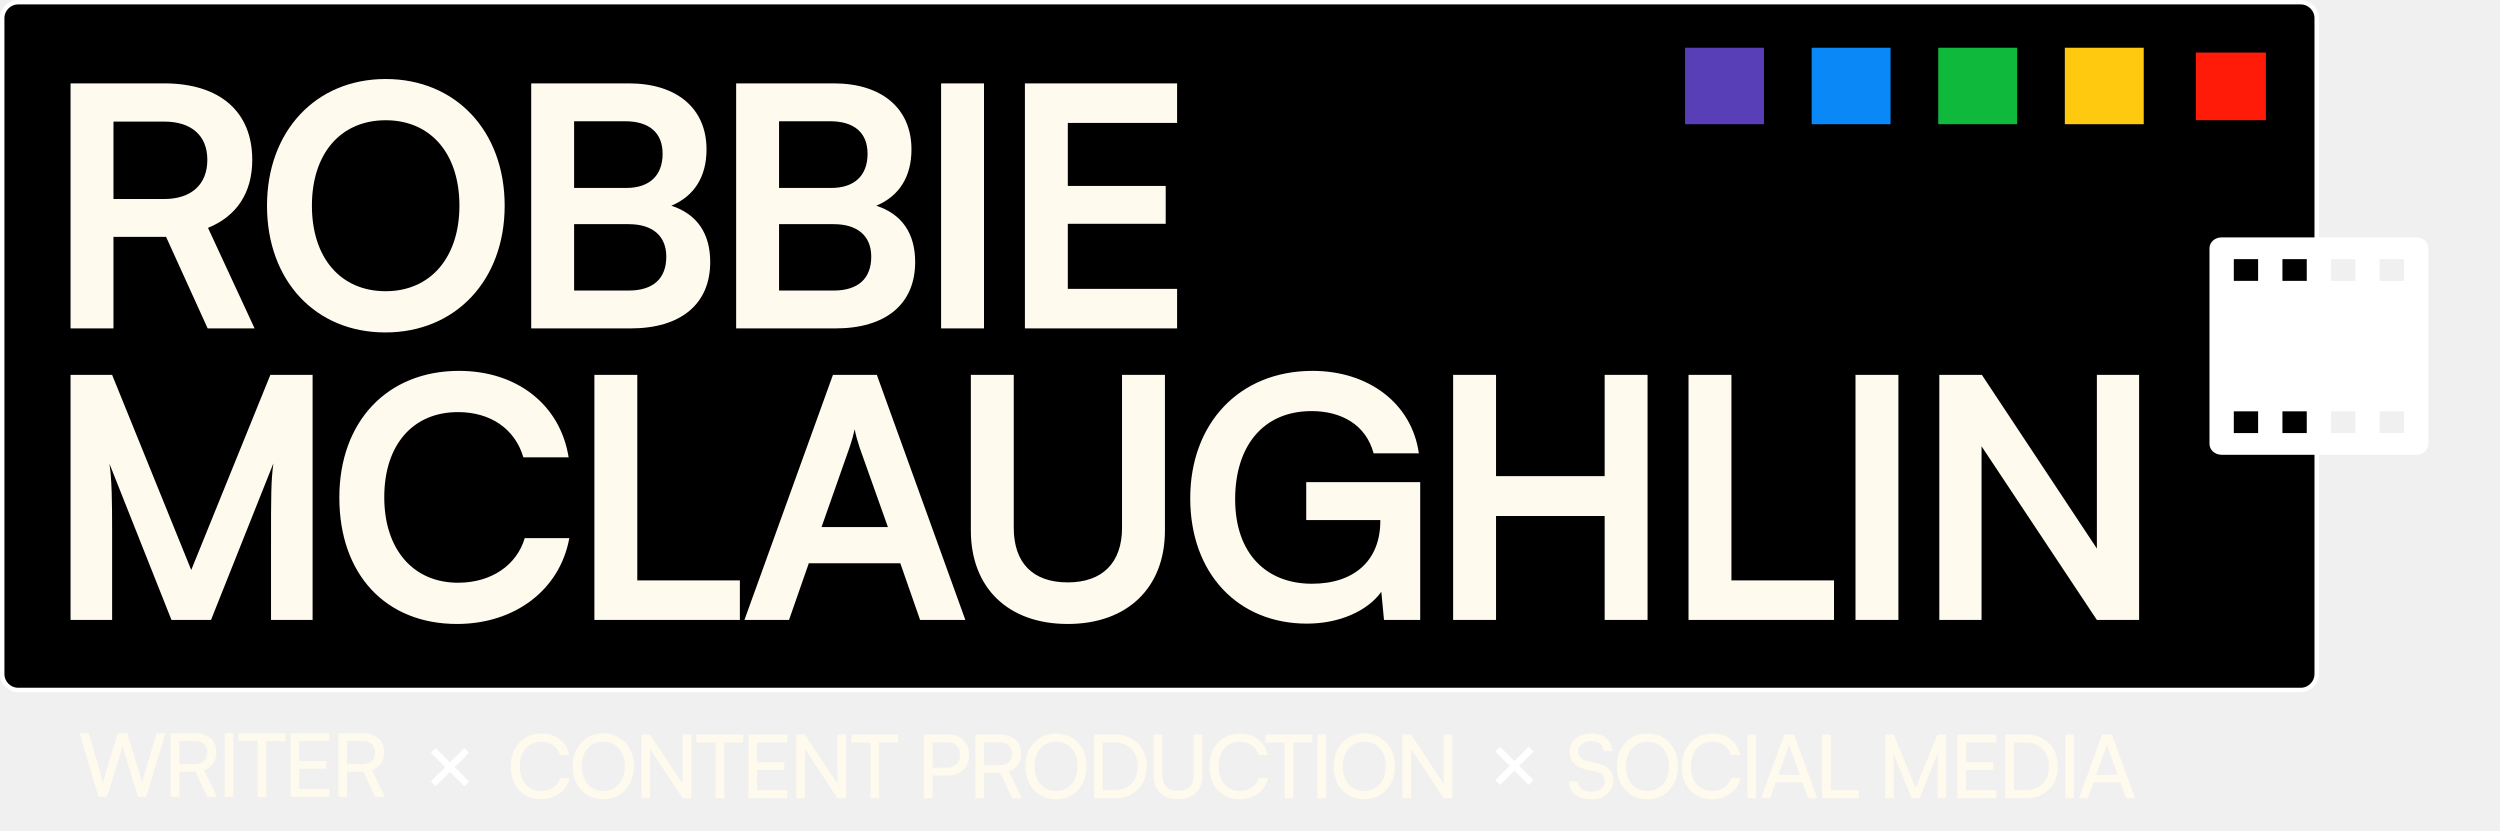
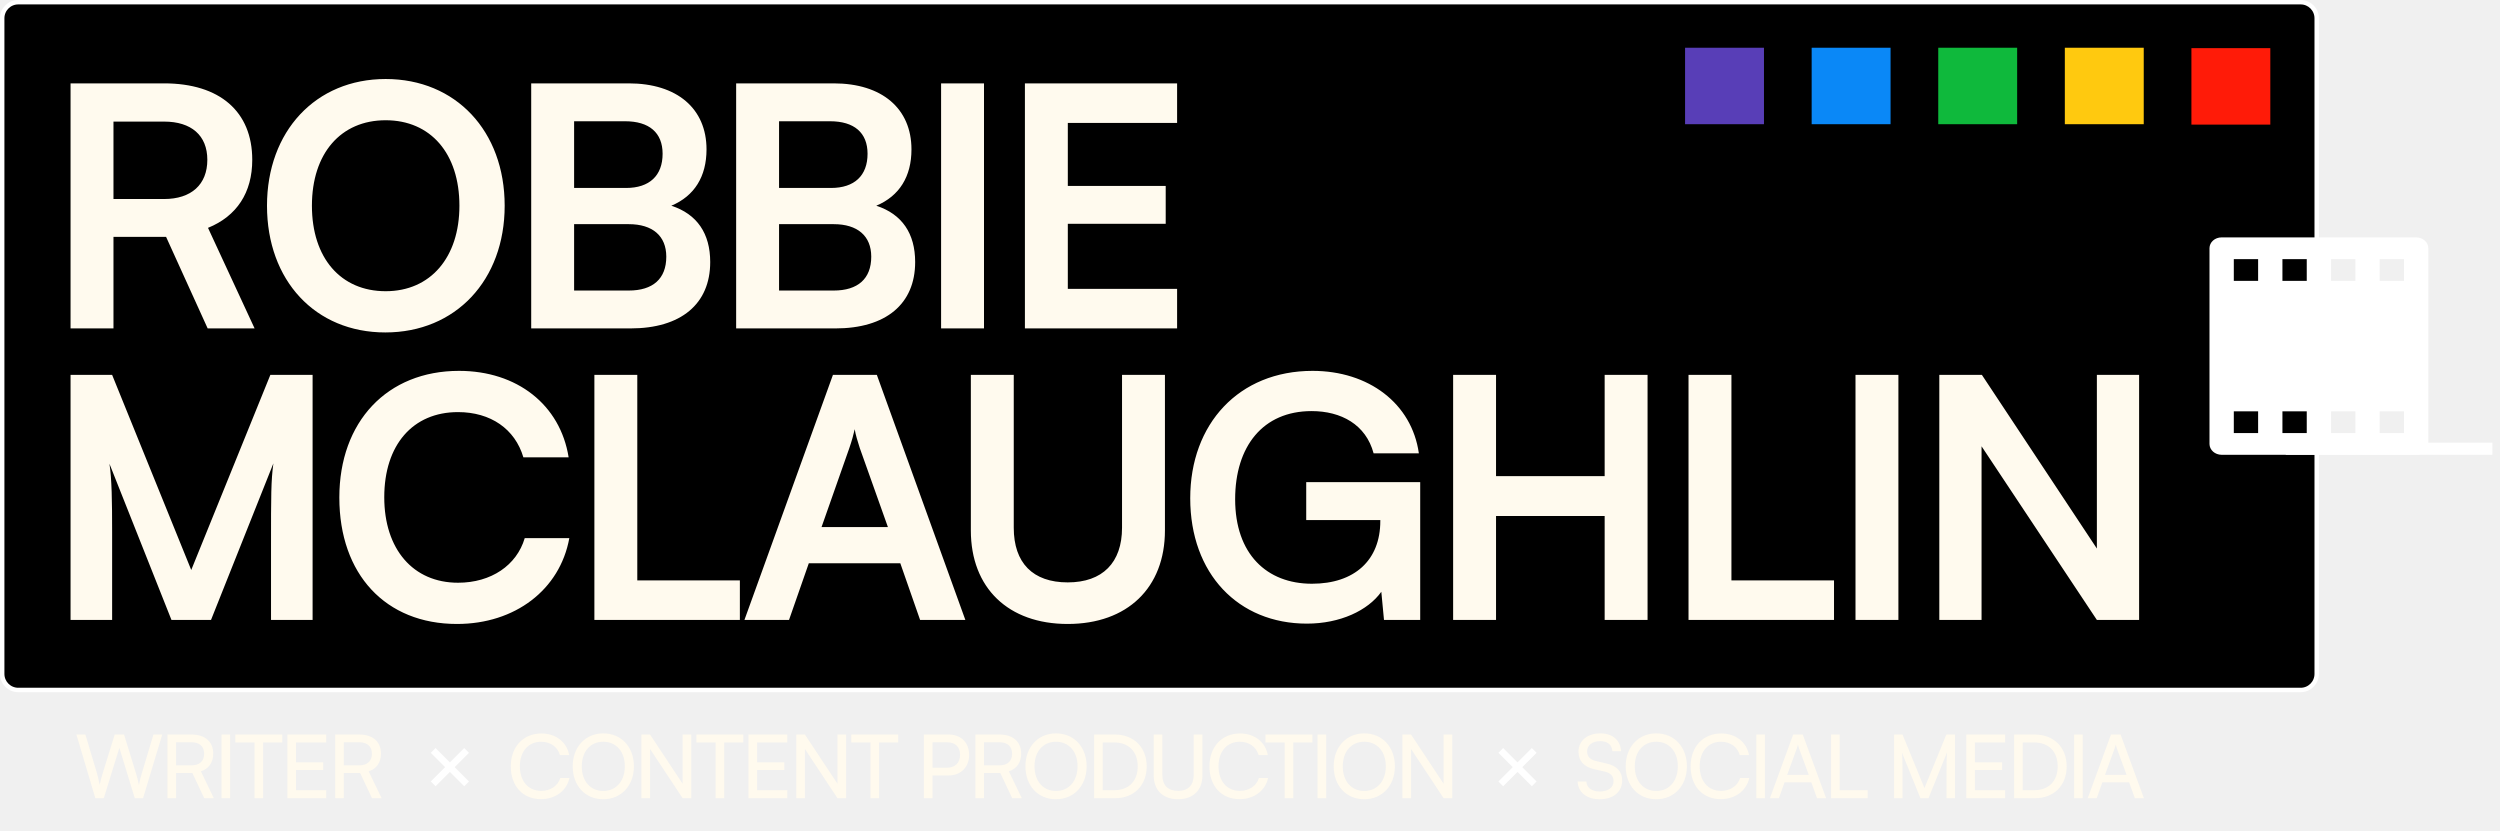
<svg xmlns="http://www.w3.org/2000/svg" width="283" height="94" viewBox="0 0 283 94" fill="none">
  <path d="M2.065 0.25H260.435C261.437 0.25 262.25 1.063 262.25 2.065V76.289C262.25 77.292 261.437 78.105 260.435 78.105H2.065C1.063 78.105 0.25 77.292 0.25 76.289V2.065C0.25 1.063 1.063 0.25 2.065 0.25Z" fill="black" stroke="white" stroke-width="0.5" />
  <g filter="url(#filter0_d_1_297)">
    <path fill-rule="evenodd" clip-rule="evenodd" d="M257 5.45L248.069 5.45V14.106L257 14.106V5.45Z" fill="#FF1B08" />
-     <path fill-rule="evenodd" clip-rule="evenodd" d="M257 5.45L248.069 5.45V14.106L257 14.106V5.45Z" stroke="black" />
  </g>
  <g filter="url(#filter1_d_1_297)">
    <path fill-rule="evenodd" clip-rule="evenodd" d="M242.671 5.404L233.739 5.404V14.06L242.671 14.06V5.404Z" fill="#FFC90F" />
  </g>
  <g filter="url(#filter2_d_1_297)">
    <path fill-rule="evenodd" clip-rule="evenodd" d="M228.341 5.404L219.41 5.404V14.06L228.341 14.06V5.404Z" fill="#0FB93C" />
  </g>
  <g filter="url(#filter3_d_1_297)">
    <path fill-rule="evenodd" clip-rule="evenodd" d="M214.011 5.404L205.08 5.404V14.06L214.011 14.06V5.404Z" fill="#0A88F7" />
  </g>
  <g filter="url(#filter4_d_1_297)">
    <path fill-rule="evenodd" clip-rule="evenodd" d="M199.682 5.404L190.75 5.404V14.06L199.682 14.06V5.404Z" fill="#583EB7" />
  </g>
-   <path d="M11.154 90.207L9.011 83.001H10.027L11.343 87.406C11.443 87.785 11.543 88.164 11.642 88.712C11.762 88.134 11.871 87.785 11.981 87.406L13.347 83.001H14.403L15.758 87.406C15.878 87.795 15.978 88.174 16.087 88.712C16.207 88.104 16.307 87.735 16.406 87.416L17.732 83.001H18.729L16.556 90.207H15.619L13.875 84.506L12.111 90.207H11.154ZM20.292 90.207H19.315V83.001H22.036C23.581 83.001 24.498 83.818 24.498 85.164C24.498 86.16 24 86.878 23.103 87.167L24.568 90.207H23.482L22.136 87.356H20.292V90.207ZM20.292 83.878V86.489H22.046C22.953 86.489 23.471 86.001 23.471 85.174C23.471 84.336 22.933 83.878 22.036 83.878H20.292ZM26.415 83.001V90.207H25.438V83.001H26.415ZM26.999 83.898V83.001H32.311V83.898H30.148V90.207H29.172V83.898H26.999ZM37.29 90.207H32.894V83.001H37.29V83.898H33.871V86.15H36.951V87.017H33.871V89.3H37.29V90.207ZM39.283 90.207H38.306V83.001H41.027C42.572 83.001 43.489 83.818 43.489 85.164C43.489 86.16 42.991 86.878 42.094 87.167L43.559 90.207H42.472L41.127 87.356H39.283V90.207ZM39.283 83.878V86.489H41.037C41.944 86.489 42.462 86.001 42.462 85.174C42.462 84.336 41.924 83.878 41.027 83.878H39.283Z" fill="#FFFAEE" />
-   <path d="M177.686 85.092C177.686 83.856 178.682 83.019 180.167 83.019C181.543 83.019 182.43 83.787 182.51 85.032H181.523C181.473 84.315 180.965 83.896 180.157 83.896C179.25 83.896 178.662 84.355 178.662 85.062C178.662 85.64 178.991 85.989 179.669 86.149L180.855 86.428C182.031 86.697 182.629 87.335 182.629 88.351C182.629 89.647 181.622 90.474 180.088 90.474C178.622 90.474 177.646 89.707 177.586 88.471H178.583C178.603 89.159 179.181 89.597 180.088 89.597C181.044 89.597 181.652 89.149 181.652 88.431C181.652 87.863 181.343 87.504 180.656 87.345L179.47 87.076C178.294 86.806 177.686 86.129 177.686 85.092ZM189.956 86.747C189.956 88.939 188.521 90.474 186.478 90.474C184.445 90.474 183.029 88.939 183.029 86.747C183.029 84.564 184.455 83.019 186.488 83.019C188.531 83.019 189.956 84.554 189.956 86.747ZM188.93 86.747C188.93 85.072 187.953 83.966 186.488 83.966C185.023 83.966 184.056 85.072 184.056 86.747C184.056 88.421 185.023 89.537 186.488 89.537C187.953 89.537 188.93 88.411 188.93 86.747ZM193.797 90.464C191.744 90.464 190.378 88.989 190.378 86.757C190.378 84.534 191.783 83.029 193.847 83.029C195.471 83.029 196.717 83.996 196.986 85.471H195.94C195.671 84.534 194.863 83.966 193.817 83.966C192.362 83.966 191.405 85.062 191.405 86.747C191.405 88.431 192.362 89.527 193.817 89.527C194.873 89.527 195.71 88.959 195.979 88.072H197.016C196.707 89.507 195.421 90.464 193.797 90.464ZM198.792 83.149V90.355H197.815V83.149H198.792ZM200.372 90.355H199.356L201.987 83.149H203.073L205.715 90.355H204.688L204.04 88.561H201.01L200.372 90.355ZM202.406 84.703L201.309 87.713H203.751L202.645 84.703C202.595 84.564 202.545 84.394 202.525 84.285C202.505 84.385 202.456 84.554 202.406 84.703ZM207.251 83.149V89.448H210.42V90.355H206.274V83.149H207.251ZM214.366 90.355H213.409V83.149H214.366L216.848 89.208L219.329 83.149H220.306V90.355H219.349V87.504C219.349 86.159 219.359 85.67 219.409 85.162L217.306 90.355H216.389L214.296 85.182C214.346 85.531 214.366 86.268 214.366 87.275V90.355ZM225.981 90.355H221.585V83.149H225.981V84.046H222.562V86.298H225.642V87.165H222.562V89.448H225.981V90.355ZM229.379 90.355H226.997V83.149H229.34C231.492 83.149 232.947 84.604 232.947 86.757C232.947 88.899 231.512 90.355 229.379 90.355ZM229.27 84.046H227.974V89.448H229.31C230.914 89.448 231.931 88.411 231.931 86.757C231.931 85.082 230.914 84.046 229.27 84.046ZM234.768 83.149V90.355H233.791V83.149H234.768ZM236.349 90.355H235.332L237.964 83.149H239.05L241.691 90.355H240.665L240.017 88.561H236.987L236.349 90.355ZM238.382 84.703L237.286 87.713H239.728L238.621 84.703C238.572 84.564 238.522 84.394 238.502 84.285C238.482 84.385 238.432 84.554 238.382 84.703Z" fill="#FFFAEE" />
+   <path d="M10.792 90.355L8.649 83.149H9.666L10.982 87.554C11.081 87.933 11.181 88.311 11.281 88.859C11.4 88.281 11.51 87.933 11.62 87.554L12.985 83.149H14.041L15.397 87.554C15.517 87.943 15.616 88.321 15.726 88.859C15.845 88.252 15.945 87.883 16.045 87.564L17.37 83.149H18.367L16.194 90.355H15.258L13.513 84.654L11.749 90.355H10.792ZM19.931 90.355H18.954V83.149H21.675C23.22 83.149 24.137 83.966 24.137 85.311C24.137 86.308 23.638 87.026 22.741 87.315L24.206 90.355H23.12L21.774 87.504H19.931V90.355ZM19.931 84.026V86.637H21.685C22.592 86.637 23.11 86.149 23.11 85.321C23.11 84.484 22.572 84.026 21.675 84.026H19.931ZM26.053 83.149V90.355H25.076V83.149H26.053ZM26.637 84.046V83.149H31.95V84.046H29.787V90.355H28.81V84.046H26.637ZM36.928 90.355H32.533V83.149H36.928V84.046H33.51V86.298H36.589V87.165H33.51V89.448H36.928V90.355ZM38.922 90.355H37.945V83.149H40.666C42.211 83.149 43.128 83.966 43.128 85.311C43.128 86.308 42.629 87.026 41.732 87.315L43.197 90.355H42.111L40.766 87.504H38.922V90.355ZM38.922 84.026V86.637H40.676C41.583 86.637 42.101 86.149 42.101 85.321C42.101 84.484 41.563 84.026 40.666 84.026H38.922Z" fill="#FFFAEE" />
+   <path d="M178.686 85.092C178.686 83.856 179.682 83.019 181.167 83.019C182.543 83.019 183.43 83.787 183.51 85.032H182.523C182.473 84.315 181.965 83.896 181.157 83.896C180.25 83.896 179.662 84.355 179.662 85.062C179.662 85.64 179.991 85.989 180.669 86.149L181.855 86.428C183.031 86.697 183.629 87.335 183.629 88.351C183.629 89.647 182.622 90.474 181.088 90.474C179.622 90.474 178.646 89.707 178.586 88.471H179.583C179.603 89.159 180.181 89.597 181.088 89.597C182.044 89.597 182.652 89.149 182.652 88.431C182.652 87.863 182.343 87.504 181.656 87.345L180.47 87.076C179.294 86.806 178.686 86.129 178.686 85.092ZM190.956 86.747C190.956 88.939 189.521 90.474 187.478 90.474C185.445 90.474 184.029 88.939 184.029 86.747C184.029 84.564 185.455 83.019 187.488 83.019C189.531 83.019 190.956 84.554 190.956 86.747ZM189.93 86.747C189.93 85.072 188.953 83.966 187.488 83.966C186.023 83.966 185.056 85.072 185.056 86.747C185.056 88.421 186.023 89.537 187.488 89.537C188.953 89.537 189.93 88.411 189.93 86.747ZM194.797 90.464C192.744 90.464 191.378 88.989 191.378 86.757C191.378 84.534 192.783 83.029 194.847 83.029C196.471 83.029 197.717 83.996 197.986 85.471H196.94C196.671 84.534 195.863 83.966 194.817 83.966C193.362 83.966 192.405 85.062 192.405 86.747C192.405 88.431 193.362 89.527 194.817 89.527C195.873 89.527 196.71 88.959 196.979 88.072H198.016C197.707 89.507 196.421 90.464 194.797 90.464ZM199.792 83.149V90.355H198.815V83.149H199.792ZM201.372 90.355H200.356L202.987 83.149H204.073L206.715 90.355H205.688L205.04 88.561H202.01L201.372 90.355ZM203.406 84.703L202.309 87.713H204.751L203.645 84.703C203.595 84.564 203.545 84.394 203.525 84.285C203.505 84.385 203.456 84.554 203.406 84.703ZM208.251 83.149V89.448H211.42V90.355H207.274V83.149H208.251ZM215.366 90.355H214.409V83.149H215.366L217.848 89.208L220.329 83.149H221.306V90.355H220.349V87.504C220.349 86.159 220.359 85.67 220.409 85.162L218.306 90.355H217.389L215.296 85.182C215.346 85.531 215.366 86.268 215.366 87.275V90.355ZM226.981 90.355H222.585V83.149H226.981V84.046H223.562V86.298H226.642V87.165H223.562V89.448H226.981V90.355ZM230.379 90.355H227.997V83.149H230.34C232.492 83.149 233.947 84.604 233.947 86.757C233.947 88.899 232.512 90.355 230.379 90.355ZM230.27 84.046H228.974V89.448H230.31C231.914 89.448 232.931 88.411 232.931 86.757C232.931 85.082 231.914 84.046 230.27 84.046ZM235.768 83.149V90.355H234.791V83.149H235.768ZM237.349 90.355H236.332L238.964 83.149H240.05L242.691 90.355H241.665L241.017 88.561H237.987L237.349 90.355ZM239.382 84.703L238.286 87.713H240.728L239.621 84.703C239.572 84.564 239.522 84.394 239.502 84.285C239.482 84.385 239.432 84.554 239.382 84.703Z" fill="#FFFAEE" />
  <path d="M61.241 90.464C59.188 90.464 57.822 88.989 57.822 86.757C57.822 84.534 59.228 83.029 61.291 83.029C62.915 83.029 64.161 83.996 64.43 85.471H63.384C63.115 84.534 62.307 83.966 61.261 83.966C59.806 83.966 58.849 85.062 58.849 86.747C58.849 88.431 59.806 89.527 61.261 89.527C62.317 89.527 63.155 88.959 63.424 88.072H64.46C64.151 89.507 62.866 90.464 61.241 90.464ZM71.758 86.747C71.758 88.939 70.322 90.474 68.279 90.474C66.246 90.474 64.831 88.939 64.831 86.747C64.831 84.564 66.256 83.019 68.289 83.019C70.332 83.019 71.758 84.554 71.758 86.747ZM70.731 86.747C70.731 85.072 69.754 83.966 68.289 83.966C66.824 83.966 65.857 85.072 65.857 86.747C65.857 88.421 66.824 89.537 68.289 89.537C69.754 89.537 70.731 88.411 70.731 86.747ZM73.585 90.355H72.608V83.149H73.585L77.273 88.72V83.149H78.249V90.355H77.273L73.585 84.783V90.355ZM78.831 84.046V83.149H84.143V84.046H81.981V90.355H81.004V84.046H78.831ZM89.122 90.355H84.727V83.149H89.122V84.046H85.704V86.298H88.783V87.165H85.704V89.448H89.122V90.355ZM91.115 90.355H90.139V83.149H91.115L94.803 88.72V83.149H95.78V90.355H94.803L91.115 84.783V90.355ZM96.362 84.046V83.149H101.674V84.046H99.511V90.355H98.534V84.046H96.362ZM107.385 87.783H105.561V90.355H104.584V83.149H107.385C108.8 83.149 109.707 84.076 109.707 85.461C109.707 86.806 108.79 87.783 107.385 87.783ZM107.215 84.026H105.561V86.906H107.175C108.142 86.906 108.68 86.338 108.68 85.451C108.68 84.544 108.132 84.026 107.215 84.026ZM111.391 90.355H110.414V83.149H113.135C114.68 83.149 115.597 83.966 115.597 85.311C115.597 86.308 115.099 87.026 114.202 87.315L115.667 90.355H114.581L113.235 87.504H111.391V90.355ZM111.391 84.026V86.637H113.145C114.052 86.637 114.571 86.149 114.571 85.321C114.571 84.484 114.032 84.026 113.135 84.026H111.391ZM123.006 86.747C123.006 88.939 121.571 90.474 119.528 90.474C117.495 90.474 116.079 88.939 116.079 86.747C116.079 84.564 117.504 83.019 119.538 83.019C121.581 83.019 123.006 84.554 123.006 86.747ZM121.98 86.747C121.98 85.072 121.003 83.966 119.538 83.966C118.073 83.966 117.106 85.072 117.106 86.747C117.106 88.421 118.073 89.537 119.538 89.537C121.003 89.537 121.98 88.411 121.98 86.747ZM126.239 90.355H123.857V83.149H126.199C128.352 83.149 129.807 84.604 129.807 86.757C129.807 88.899 128.372 90.355 126.239 90.355ZM126.129 84.046H124.833V89.448H126.169C127.774 89.448 128.79 88.411 128.79 86.757C128.79 85.082 127.774 84.046 126.129 84.046ZM130.601 87.793V83.149H131.578V87.733C131.578 88.889 132.216 89.527 133.362 89.527C134.498 89.527 135.126 88.879 135.126 87.733V83.149H136.113V87.793C136.113 89.448 135.056 90.474 133.362 90.474C131.657 90.474 130.601 89.457 130.601 87.793ZM140.328 90.464C138.275 90.464 136.909 88.989 136.909 86.757C136.909 84.534 138.315 83.029 140.378 83.029C142.002 83.029 143.248 83.996 143.517 85.471H142.471C142.202 84.534 141.394 83.966 140.348 83.966C138.893 83.966 137.936 85.062 137.936 86.747C137.936 88.431 138.893 89.527 140.348 89.527C141.404 89.527 142.242 88.959 142.511 88.072H143.547C143.238 89.507 141.953 90.464 140.328 90.464ZM143.249 84.046V83.149H148.562V84.046H146.399V90.355H145.422V84.046H143.249ZM150.122 83.149V90.355H149.145V83.149H150.122ZM157.902 86.747C157.902 88.939 156.467 90.474 154.423 90.474C152.39 90.474 150.975 88.939 150.975 86.747C150.975 84.564 152.4 83.019 154.433 83.019C156.477 83.019 157.902 84.554 157.902 86.747ZM156.875 86.747C156.875 85.072 155.898 83.966 154.433 83.966C152.968 83.966 152.001 85.072 152.001 86.747C152.001 88.421 152.968 89.537 154.433 89.537C155.898 89.537 156.875 88.411 156.875 86.747ZM159.729 90.355H158.752V83.149H159.729L163.417 88.72V83.149H164.394V90.355H163.417L159.729 84.783V90.355Z" fill="#FFFAEE" />
  <path d="M273.519 26.872C273.88 26.874 274.226 27.003 274.482 27.232C274.738 27.46 274.883 27.77 274.885 28.093L274.885 50.262C274.885 50.936 274.273 51.483 273.519 51.483L251.481 51.483C251.12 51.48 250.774 51.351 250.518 51.123C250.262 50.894 250.117 50.585 250.114 50.262L250.114 28.093C250.115 27.769 250.259 27.458 250.515 27.229C250.771 27 251.119 26.872 251.481 26.872L273.519 26.872ZM272.133 29.333L269.381 29.333L269.381 31.794L272.133 31.794L272.133 29.333ZM272.133 46.56L269.381 46.56L269.381 49.022L272.133 49.022L272.133 46.56ZM266.628 29.333L263.876 29.333L263.876 31.794L266.628 31.794L266.628 29.333ZM266.628 46.56L263.876 46.56L263.876 49.022L266.628 49.022L266.628 46.56ZM261.124 29.333L258.371 29.333L258.371 31.794L261.124 31.794L261.124 29.333ZM261.124 46.56L258.371 46.56L258.371 49.022L261.124 49.022L261.124 46.56ZM255.619 29.333L252.867 29.333L252.867 31.794L255.619 31.794L255.619 29.333ZM255.619 46.56L252.867 46.56L252.867 49.022L255.619 49.022L255.619 46.56Z" fill="white" />
  <path d="M12.845 37.177H7.987V9.437H18.575C24.874 9.437 28.555 12.625 28.555 18.09C28.555 21.808 26.809 24.465 23.546 25.793L28.821 37.177H23.508L18.802 26.817H12.845V37.177ZM12.845 13.764V22.529H18.575C21.648 22.529 23.47 20.898 23.47 18.09C23.47 15.319 21.648 13.764 18.575 13.764H12.845ZM57.129 23.288C57.129 31.713 51.588 37.633 43.619 37.633C35.688 37.633 30.224 31.751 30.224 23.288C30.224 14.864 35.726 8.944 43.657 8.944C51.588 8.944 57.129 14.826 57.129 23.288ZM52.006 23.288C52.006 17.369 48.742 13.612 43.657 13.612C38.572 13.612 35.309 17.369 35.309 23.288C35.309 29.208 38.572 32.965 43.657 32.965C48.742 32.965 52.006 29.132 52.006 23.288ZM60.132 37.177V9.437H71.174C76.639 9.437 79.978 12.284 79.978 16.913C79.978 19.987 78.612 22.188 75.994 23.288C78.916 24.237 80.396 26.438 80.396 29.664C80.396 34.407 77.094 37.177 71.364 37.177H60.132ZM70.757 13.726H64.989V21.277H70.871C73.527 21.277 75.007 19.873 75.007 17.407C75.007 15.016 73.489 13.726 70.757 13.726ZM71.174 25.375H64.989V32.889H71.174C73.907 32.889 75.424 31.561 75.424 29.056C75.424 26.704 73.869 25.375 71.174 25.375ZM83.332 37.177V9.437H94.374C99.839 9.437 103.178 12.284 103.178 16.913C103.178 19.987 101.812 22.188 99.194 23.288C102.116 24.237 103.596 26.438 103.596 29.664C103.596 34.407 100.294 37.177 94.564 37.177H83.332ZM93.957 13.726H88.189V21.277H94.071C96.727 21.277 98.207 19.873 98.207 17.407C98.207 15.016 96.689 13.726 93.957 13.726ZM94.374 25.375H88.189V32.889H94.374C97.107 32.889 98.625 31.561 98.625 29.056C98.625 26.704 97.069 25.375 94.374 25.375ZM111.389 9.437V37.177H106.532V9.437H111.389ZM133.248 37.177H116.02V9.437H133.248V13.915H120.877V21.049H131.958V25.338H120.877V32.7H133.248V37.177ZM12.693 70.177H7.987V42.437H12.693L21.648 64.523L30.604 42.437H35.386V70.177H30.68V61.639C30.68 56.061 30.68 54.429 30.946 52.456L23.887 70.177H19.41L12.389 52.494C12.655 54.163 12.693 56.782 12.693 60.235V70.177ZM51.733 70.633C43.65 70.633 38.413 65.016 38.413 56.326C38.413 47.712 43.84 41.982 51.961 41.982C58.526 41.982 63.421 45.815 64.37 51.773H59.247C58.298 48.547 55.528 46.65 51.847 46.65C46.724 46.65 43.498 50.368 43.498 56.288C43.498 62.17 46.762 65.965 51.847 65.965C55.604 65.965 58.488 63.992 59.399 60.918H64.446C63.383 66.762 58.298 70.633 51.733 70.633ZM72.141 42.437V65.7H83.753V70.177H67.284V42.437H72.141ZM89.317 70.177H84.27L94.288 42.437H99.259L109.278 70.177H104.155L101.916 63.764H91.556L89.317 70.177ZM96.148 50.71L92.998 59.666H100.512L97.324 50.71C97.096 49.989 96.831 49.154 96.755 48.585C96.641 49.116 96.413 49.951 96.148 50.71ZM109.9 60.045V42.437H114.757V59.742C114.757 63.726 116.92 65.927 120.866 65.927C124.813 65.927 127.014 63.688 127.014 59.742V42.437H131.871V60.045C131.871 66.534 127.621 70.633 120.866 70.633C114.15 70.633 109.9 66.572 109.9 60.045ZM148.471 46.536C142.969 46.536 139.819 50.52 139.819 56.516C139.819 62.702 143.386 66.079 148.509 66.079C153.329 66.079 156.251 63.423 156.251 58.983V58.869H147.864V54.581H160.767V70.177H156.668L156.365 66.99C154.847 69.115 151.697 70.595 147.94 70.595C140.161 70.595 134.734 64.941 134.734 56.402C134.734 47.978 140.237 41.982 148.585 41.982C154.923 41.982 159.818 45.663 160.615 51.317H155.492C154.619 48.054 151.811 46.536 148.471 46.536ZM169.351 70.177H164.494V42.437H169.351V53.898H181.647V42.437H186.504V70.177H181.647V58.413H169.351V70.177ZM195.998 42.437V65.7H207.61V70.177H191.141V42.437H195.998ZM214.899 42.437V70.177H210.042V42.437H214.899ZM224.312 70.177H219.53V42.437H224.35L237.366 62.094V42.437H242.147V70.177H237.366L224.312 50.52V70.177Z" fill="#FFFAEE" />
-   <g clip-path="url(#clip0_1_297)">
-     <path d="M173.052 88.856L171.43 87.234L169.808 88.856L169.267 88.315L170.889 86.694L169.267 85.072L169.808 84.531L171.43 86.153L173.052 84.531L173.592 85.072L171.97 86.694L173.592 88.315L173.052 88.856Z" fill="white" />
-   </g>
+   <path d="M173.402 89.004L171.78 87.382L170.158 89.004L169.618 88.463L171.239 86.841L169.618 85.22L170.158 84.679L171.78 86.301L173.402 84.679L173.942 85.22L172.321 86.841L173.942 88.463L173.402 89.004Z" fill="white" />
  <path d="M52.549 89.004L50.927 87.382L49.305 89.004L48.764 88.463L50.386 86.841L48.764 85.22L49.305 84.679L50.927 86.301L52.549 84.679L53.089 85.22L51.467 86.841L53.089 88.463L52.549 89.004Z" fill="white" />
+   <rect x="258.75" y="50.109" width="23.386" height="1.373" fill="white" />
  <defs>
-     <filter id="filter0_d_1_297" x="243.726" y="4.95" width="17.616" height="17.341" filterUnits="userSpaceOnUse" color-interpolation-filters="sRGB">
+     <filter id="filter0_d_1_297" x="244.226" y="5.45" width="16.616" height="16.341" filterUnits="userSpaceOnUse" color-interpolation-filters="sRGB">
      <feFlood flood-opacity="0" result="BackgroundImageFix" />
      <feColorMatrix in="SourceAlpha" type="matrix" values="0 0 0 0 0 0 0 0 0 0 0 0 0 0 0 0 0 0 127 0" result="hardAlpha" />
      <feOffset dy="3.842" />
      <feGaussianBlur stdDeviation="1.921" />
      <feComposite in2="hardAlpha" operator="out" />
      <feColorMatrix type="matrix" values="0 0 0 0 0 0 0 0 0 0 0 0 0 0 0 0 0 0 0.25 0" />
      <feBlend mode="normal" in2="BackgroundImageFix" result="effect1_dropShadow_1_297" />
      <feBlend mode="normal" in="SourceGraphic" in2="effect1_dropShadow_1_297" result="shape" />
    </filter>
    <filter id="filter1_d_1_297" x="229.897" y="5.404" width="16.616" height="16.341" filterUnits="userSpaceOnUse" color-interpolation-filters="sRGB">
      <feFlood flood-opacity="0" result="BackgroundImageFix" />
      <feColorMatrix in="SourceAlpha" type="matrix" values="0 0 0 0 0 0 0 0 0 0 0 0 0 0 0 0 0 0 127 0" result="hardAlpha" />
      <feOffset dy="3.842" />
      <feGaussianBlur stdDeviation="1.921" />
      <feComposite in2="hardAlpha" operator="out" />
      <feColorMatrix type="matrix" values="0 0 0 0 0 0 0 0 0 0 0 0 0 0 0 0 0 0 0.25 0" />
      <feBlend mode="normal" in2="BackgroundImageFix" result="effect1_dropShadow_1_297" />
      <feBlend mode="normal" in="SourceGraphic" in2="effect1_dropShadow_1_297" result="shape" />
    </filter>
    <filter id="filter2_d_1_297" x="215.567" y="5.404" width="16.616" height="16.341" filterUnits="userSpaceOnUse" color-interpolation-filters="sRGB">
      <feFlood flood-opacity="0" result="BackgroundImageFix" />
      <feColorMatrix in="SourceAlpha" type="matrix" values="0 0 0 0 0 0 0 0 0 0 0 0 0 0 0 0 0 0 127 0" result="hardAlpha" />
      <feOffset dy="3.842" />
      <feGaussianBlur stdDeviation="1.921" />
      <feComposite in2="hardAlpha" operator="out" />
      <feColorMatrix type="matrix" values="0 0 0 0 0 0 0 0 0 0 0 0 0 0 0 0 0 0 0.25 0" />
      <feBlend mode="normal" in2="BackgroundImageFix" result="effect1_dropShadow_1_297" />
      <feBlend mode="normal" in="SourceGraphic" in2="effect1_dropShadow_1_297" result="shape" />
    </filter>
    <filter id="filter3_d_1_297" x="201.238" y="5.404" width="16.616" height="16.341" filterUnits="userSpaceOnUse" color-interpolation-filters="sRGB">
      <feFlood flood-opacity="0" result="BackgroundImageFix" />
      <feColorMatrix in="SourceAlpha" type="matrix" values="0 0 0 0 0 0 0 0 0 0 0 0 0 0 0 0 0 0 127 0" result="hardAlpha" />
      <feOffset dy="3.842" />
      <feGaussianBlur stdDeviation="1.921" />
      <feComposite in2="hardAlpha" operator="out" />
      <feColorMatrix type="matrix" values="0 0 0 0 0 0 0 0 0 0 0 0 0 0 0 0 0 0 0.25 0" />
      <feBlend mode="normal" in2="BackgroundImageFix" result="effect1_dropShadow_1_297" />
      <feBlend mode="normal" in="SourceGraphic" in2="effect1_dropShadow_1_297" result="shape" />
    </filter>
    <filter id="filter4_d_1_297" x="186.908" y="5.404" width="16.616" height="16.341" filterUnits="userSpaceOnUse" color-interpolation-filters="sRGB">
      <feFlood flood-opacity="0" result="BackgroundImageFix" />
      <feColorMatrix in="SourceAlpha" type="matrix" values="0 0 0 0 0 0 0 0 0 0 0 0 0 0 0 0 0 0 127 0" result="hardAlpha" />
      <feOffset dy="3.842" />
      <feGaussianBlur stdDeviation="1.921" />
      <feComposite in2="hardAlpha" operator="out" />
      <feColorMatrix type="matrix" values="0 0 0 0 0 0 0 0 0 0 0 0 0 0 0 0 0 0 0.25 0" />
      <feBlend mode="normal" in2="BackgroundImageFix" result="effect1_dropShadow_1_297" />
      <feBlend mode="normal" in="SourceGraphic" in2="effect1_dropShadow_1_297" result="shape" />
    </filter>
-     <clipPath id="clip0_1_297">
-       <rect width="9.174" height="9.174" fill="white" transform="translate(171.43 80.2067) rotate(45)" />
-     </clipPath>
  </defs>
</svg>
